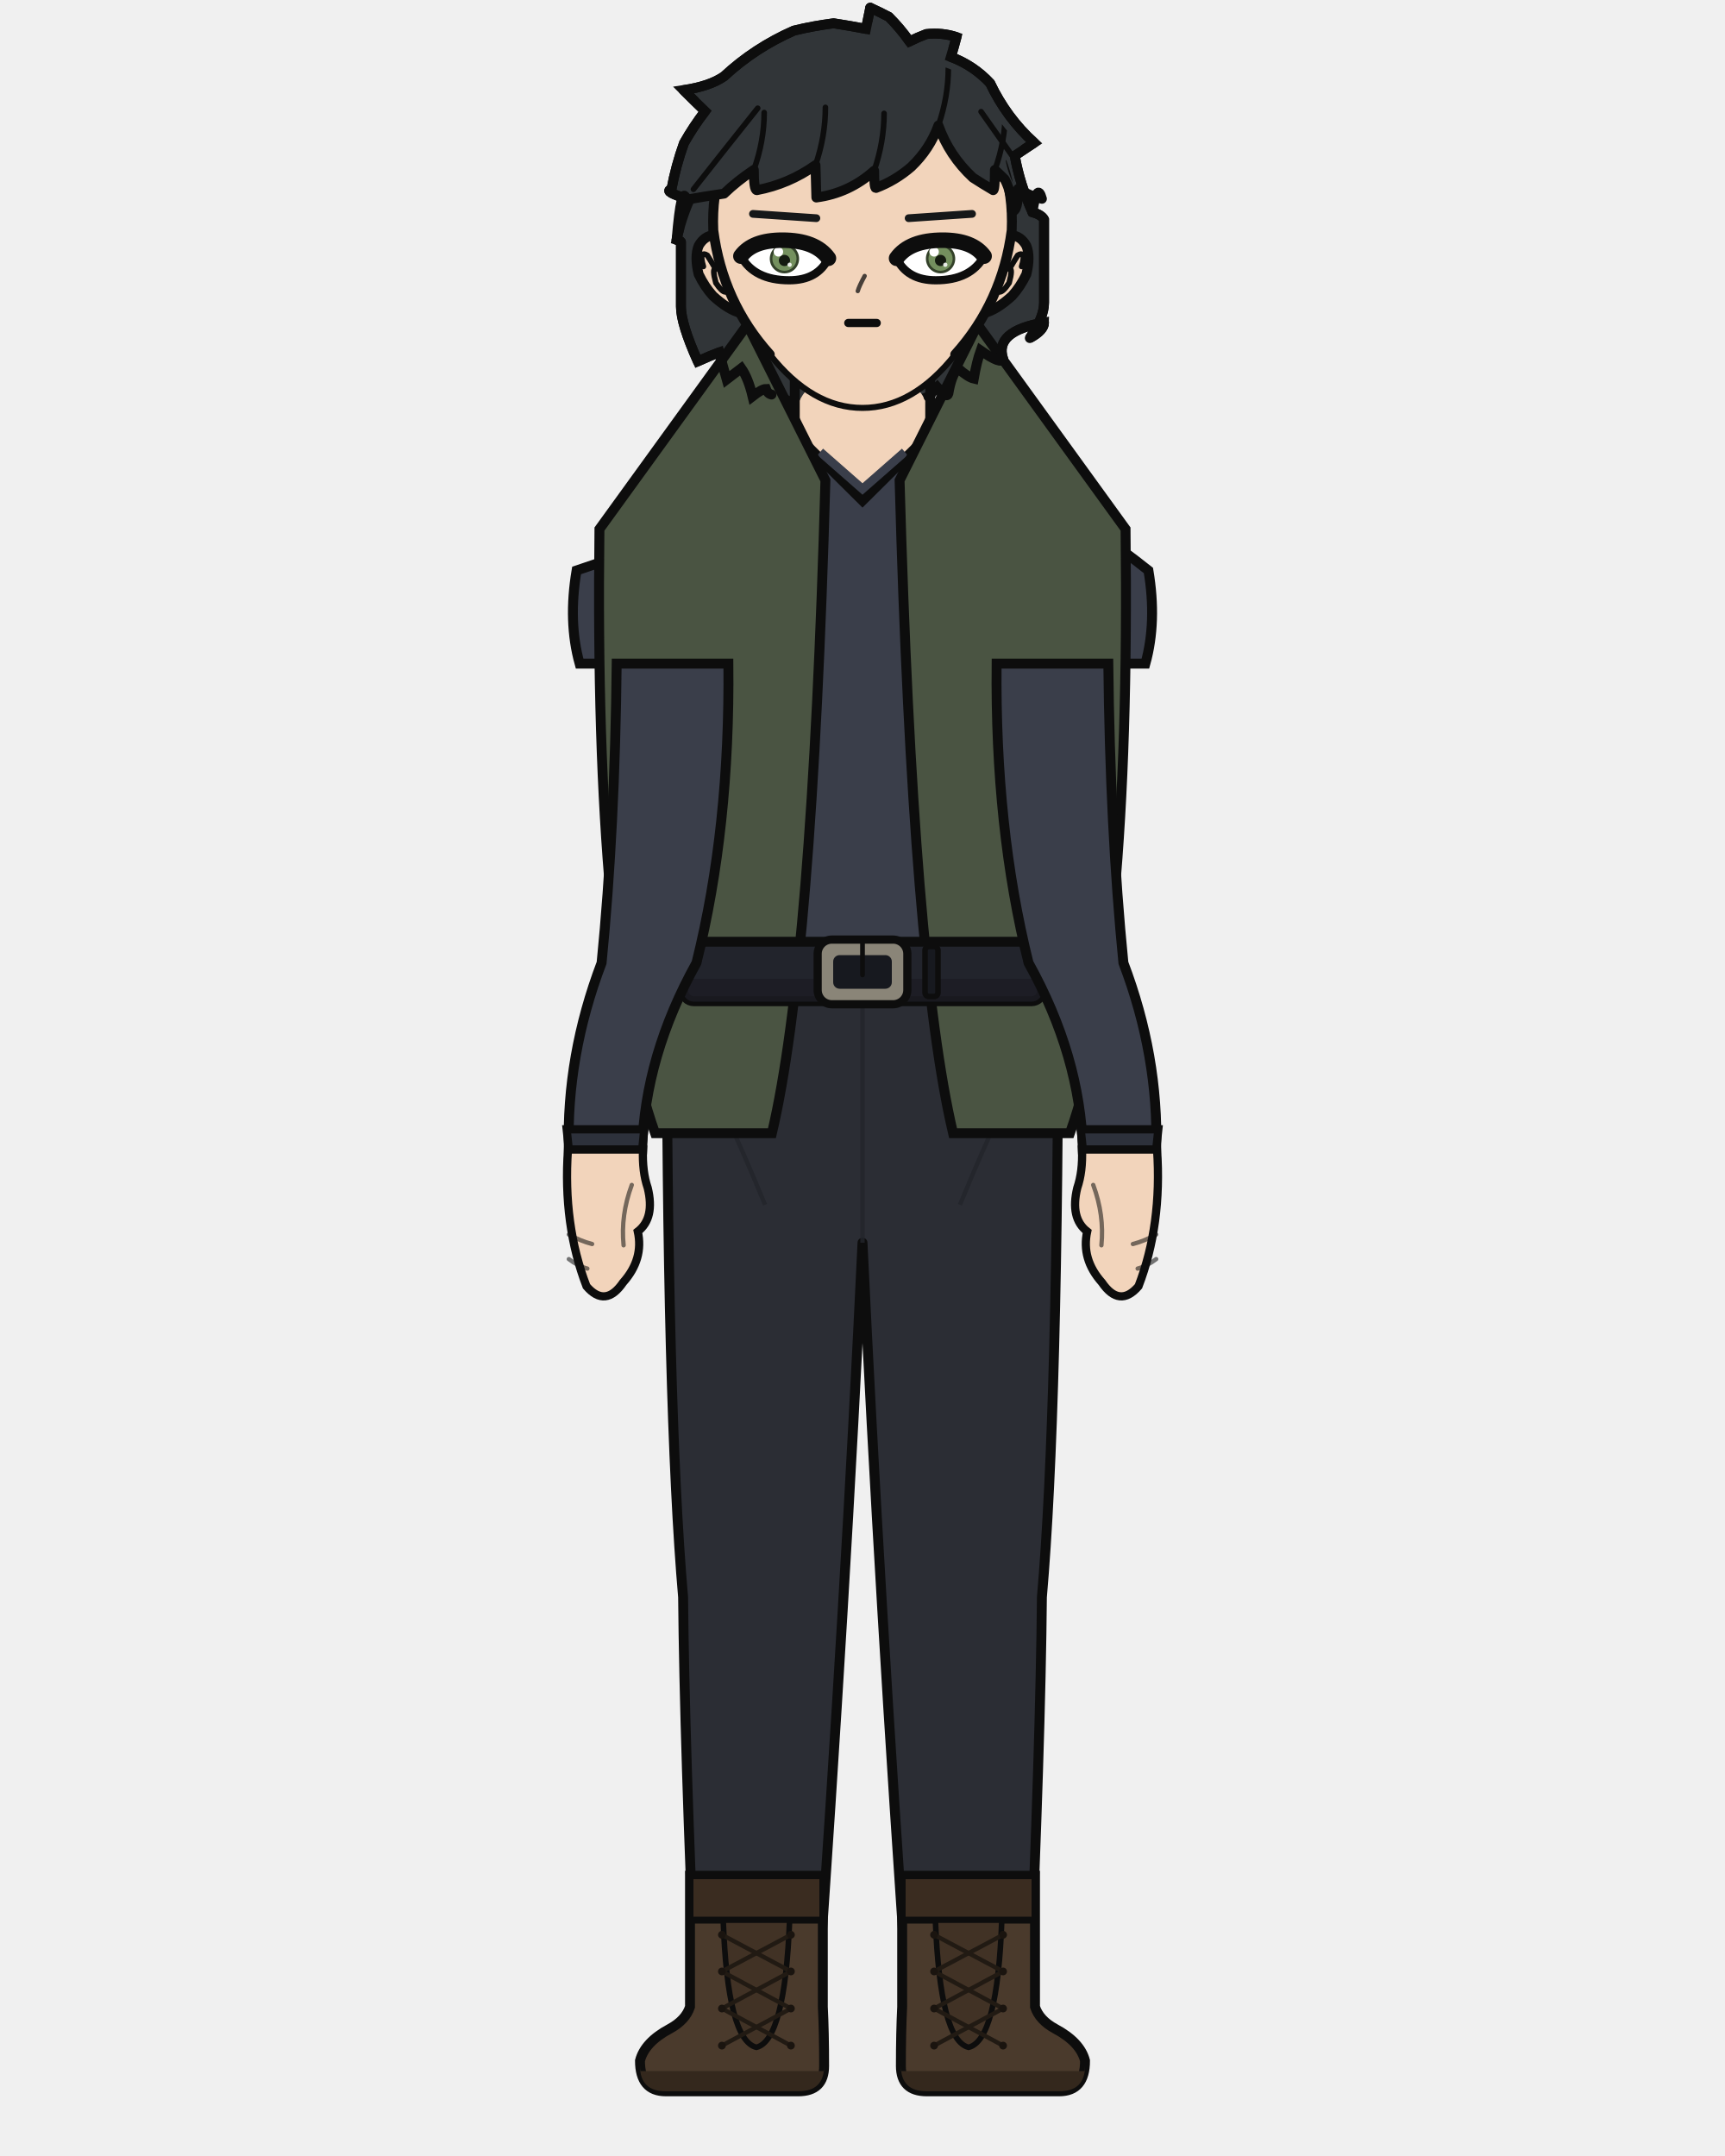
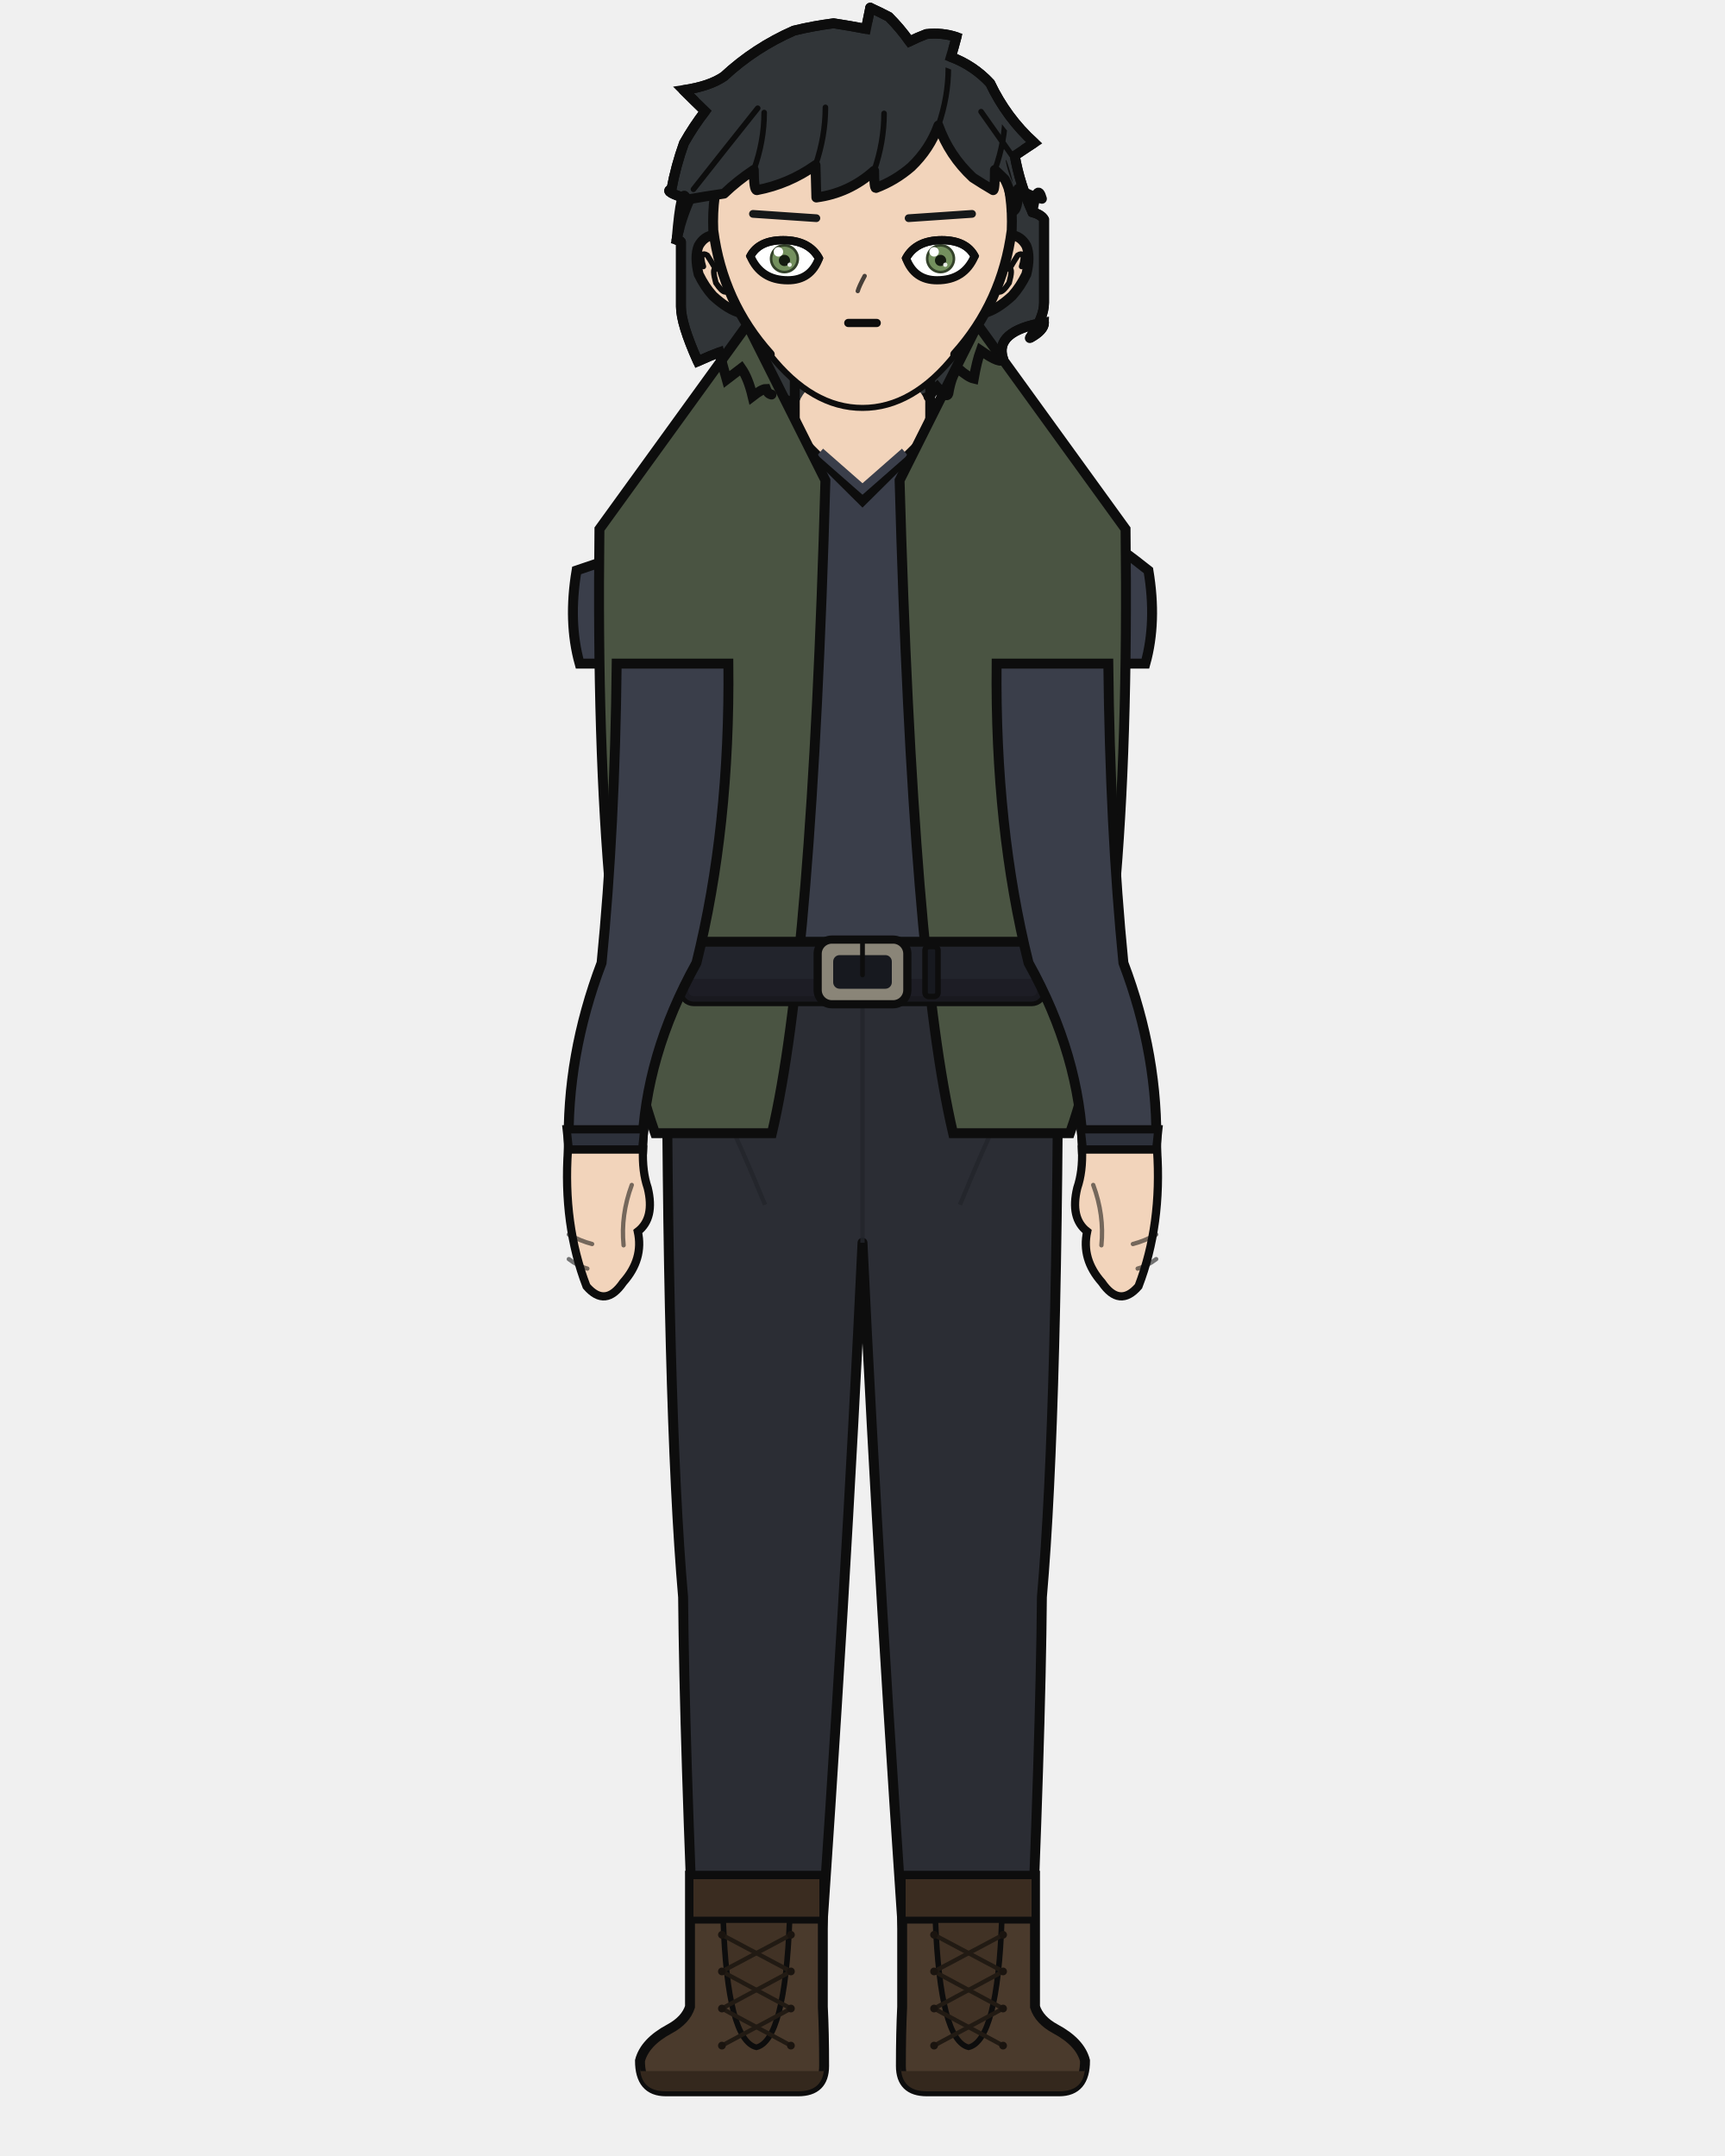
<svg xmlns="http://www.w3.org/2000/svg" width="400" height="500" viewBox="0 0 400 500">
  <defs>
    <clipPath id="hair-front">
      <path d="M 156.9 55.6 Q 158.0 42.3 159.2 46.3 Q 163.7 45.5 167.9 44.9 Q 170.9 42.0 174.8 39.4 Q 174.8 44.1 175.5 44.1 Q 182.9 42.7 189.1 38.3 Q 189.2 42.1 189.3 45.8 Q 196.9 44.8 202.7 39.6 Q 202.7 43.6 203.1 43.6 Q 207.6 41.9 211.3 38.7 Q 215.6 34.6 217.6 29.1 Q 220.1 36.1 225.6 41.2 Q 227.9 42.7 230.3 44.1 Q 230.7 44.1 230.7 39.4 Q 231.9 40.5 233.0 41.6 Q 234.7 44.9 234.7 49.0 Q 236.1 49.0 236.1 43.8 Q 238.7 45.4 241.6 46.1 Q 240.5 42.1 239.4 49.2 Q 234.3 43.4 233.2 37.2 Q 235.3 35.8 237.4 34.3 Q 231.4 28.9 227.8 21.4 Q 224.2 17.4 219.2 15.6 Q 219.9 13.4 220.5 11.3 Q 217.3 10.3 213.9 10.6 Q 212.0 11.4 210.3 12.2 Q 208.3 9.4 205.7 6.8 Q 203.8 5.8 201.7 4.9 Q 201.2 7.2 200.8 9.5 Q 197.3 8.8 193.7 8.3 Q 189.3 8.8 185.0 9.9 Q 176.5 13.6 169.8 19.9 Q 166.7 22.0 161.0 22.9 Q 163.3 25.2 165.7 27.5 Q 163.2 30.8 161.1 34.4 Q 159.3 39.4 158.4 44.5 Q 156.4 44.9 162.3 46.7 Q 160.4 50.9 156.9 55.6 Z" />
    </clipPath>
  </defs>
  <path d="M 178.9 91.5 Q 178.0 91.3 177.6 90.2 Q 176.7 90.2 174.5 91.9 Q 173.5 87.7 171.9 85.4 Q 170.2 86.7 168.5 88.0 Q 167.5 84.5 166.8 81.7 Q 164.9 82.4 161.8 83.8 Q 157.9 75.1 157.9 71.1 Q 157.9 69.7 157.9 66.2 Q 157.9 66.8 157.9 67.4 Q 157.9 61.1 157.9 56.1 Q 157.9 55.9 156.9 55.6 Q 157.9 50.8 159.9 46.3 Q 153.6 44.4 155.7 43.9 Q 156.7 38.5 158.6 33.2 Q 160.8 29.3 163.5 25.8 Q 161.0 23.4 158.5 20.9 Q 164.6 20.0 167.9 17.7 Q 175.0 11.1 184.1 7.1 Q 188.6 6.0 193.3 5.4 Q 197.2 6.0 200.8 6.7 Q 201.3 4.2 201.8 1.8 Q 204.0 2.8 206.1 3.9 Q 208.8 6.6 210.9 9.6 Q 212.7 8.7 214.8 7.9 Q 218.5 7.5 221.8 8.6 Q 221.2 10.9 220.5 13.2 Q 225.8 15.2 229.6 19.3 Q 233.4 27.3 239.8 33.1 Q 237.5 34.6 235.3 36.1 Q 236.5 42.8 239.4 49.2 Q 241.5 49.8 242.1 50.9 Q 242.1 57.9 242.1 67.4 Q 242.1 68.8 242.1 70.2 Q 242.1 73.6 238.8 78.4 Q 242.1 76.6 242.1 74.8 Q 230.5 76.8 232.6 83.2 Q 232.3 84.7 227.4 81.3 Q 226.5 83.8 225.8 87.8 Q 224.5 87.5 222.1 85.4 Q 220.6 87.1 219.9 91.3 Q 219.5 92.5 217.3 89.8 Q 216.3 90.8 215.3 92.0 Q 197.1 99.0 178.9 91.5 Z" fill="#313538" />
  <path d="M 178.9 91.5 Q 178.0 91.3 177.6 90.2 Q 176.7 90.2 174.5 91.9 Q 173.5 87.7 171.9 85.4 Q 170.2 86.7 168.5 88.0 Q 167.5 84.5 166.8 81.7 Q 164.9 82.4 161.8 83.8 Q 157.9 75.1 157.9 71.1 Q 157.9 69.7 157.9 66.2 Q 157.9 66.8 157.9 67.4 Q 157.9 61.1 157.9 56.1 Q 157.9 55.9 156.9 55.6 Q 157.9 50.8 159.9 46.3 Q 153.6 44.4 155.7 43.9 Q 156.7 38.5 158.6 33.2 Q 160.8 29.3 163.5 25.8 Q 161.0 23.4 158.5 20.9 Q 164.6 20.0 167.9 17.7 Q 175.0 11.1 184.1 7.1 Q 188.6 6.0 193.3 5.4 Q 197.2 6.0 200.8 6.7 Q 201.3 4.2 201.8 1.8 Q 204.0 2.8 206.1 3.9 Q 208.8 6.6 210.9 9.6 Q 212.7 8.7 214.8 7.9 Q 218.5 7.5 221.8 8.6 Q 221.2 10.9 220.5 13.2 Q 225.8 15.2 229.6 19.3 Q 233.4 27.3 239.8 33.1 Q 237.5 34.6 235.3 36.1 Q 236.5 42.8 239.4 49.2 Q 241.5 49.8 242.1 50.9 Q 242.1 57.9 242.1 67.4 Q 242.1 68.8 242.1 70.2 Q 242.1 73.6 238.8 78.4 Q 242.1 76.6 242.1 74.8 Q 230.5 76.8 232.6 83.2 Q 232.3 84.7 227.4 81.3 Q 226.5 83.8 225.8 87.8 Q 224.5 87.5 222.1 85.4 Q 220.6 87.1 219.9 91.3 Q 219.5 92.5 217.3 89.8 Q 216.3 90.8 215.3 92.0 Q 197.1 99.0 178.9 91.5 Z" fill="none" stroke="#0d0d0d" stroke-width="2.3" stroke-linecap="round" stroke-linejoin="round" />
  <rect x="184.3" y="86.7" width="31.4" height="34.1" rx="11.0" fill="#f2d4bb" />
  <line x1="184.3" y1="86.7" x2="184.3" y2="120.9" stroke="#0d0d0d" stroke-width="2.3" />
  <line x1="215.7" y1="86.7" x2="215.7" y2="120.9" stroke="#0d0d0d" stroke-width="2.3" />
  <path d="M 154.6 225.3 L 245.4 225.3 Q 245.4 326.9 241.6 370.4 Q 241.3 403.7 238.6 465.4 L 210.6 465.4 Q 203.9 370.4 200.0 288.2 Q 196.1 370.4 189.4 465.4 L 161.4 465.4 Q 158.7 403.7 158.4 370.4 Q 154.6 326.9 154.6 225.3 Z" fill="#2b2d34" stroke="#0d0d0d" stroke-width="2.3" stroke-linejoin="round" />
  <line x1="200.0" y1="232.9" x2="200.0" y2="288.2" stroke="#22242a" stroke-width="1.0" opacity="0.8" />
  <path d="M 156.7 235.4 Q 167.1 254.3 177.4 279.4" fill="none" stroke="#22242a" stroke-width="1.0" opacity="0.8" />
  <path d="M 243.3 235.4 Q 232.9 254.3 222.6 279.4" fill="none" stroke="#22242a" stroke-width="1.0" opacity="0.8" />
  <path d="M 190.8 435.0 L 190.8 465.4 Q 191.1 471.3 191.1 479.1 Q 191.1 485.0 185.1 485.0 L 154.4 485.0 Q 148.4 485.0 148.4 477.9 Q 149.5 473.6 155.3 470.5 Q 159.0 468.5 160.0 465.4 L 160.0 435.0 Z" fill="#4a3a2c" stroke="#0d0d0d" stroke-width="2.3" />
  <path d="M 191.1 480.3 L 148.4 480.3 L 148.4 479.1 Q 148.4 485.0 154.4 485.0 L 185.1 485.0 Q 191.1 485.0 191.1 479.1 Z" fill="#34281d" />
  <rect x="160.0" y="435.0" width="30.8" height="10.3" fill="#3a2c20" stroke="#0d0d0d" stroke-width="1.6" />
  <path d="M 167.7 445.3 L 183.1 445.3 Q 182.0 473.2 175.4 474.8 Q 168.7 473.2 167.7 445.3 Z" fill="#413225" stroke="#0d0d0d" stroke-width="1.3" />
  <line x1="183.4" y1="448.7" x2="167.4" y2="457.2" stroke="#211a13" stroke-width="1.0" stroke-linecap="round" />
  <line x1="167.4" y1="448.7" x2="183.4" y2="457.2" stroke="#211a13" stroke-width="1.0" stroke-linecap="round" />
  <line x1="183.4" y1="457.2" x2="167.4" y2="465.8" stroke="#211a13" stroke-width="1.0" stroke-linecap="round" />
  <line x1="167.4" y1="457.2" x2="183.4" y2="465.8" stroke="#211a13" stroke-width="1.0" stroke-linecap="round" />
  <line x1="183.4" y1="465.8" x2="167.4" y2="474.4" stroke="#211a13" stroke-width="1.0" stroke-linecap="round" />
  <line x1="167.4" y1="465.8" x2="183.4" y2="474.4" stroke="#211a13" stroke-width="1.0" stroke-linecap="round" />
  <circle cx="167.4" cy="448.7" r="0.9" fill="#1a140f" />
  <circle cx="183.4" cy="448.7" r="0.9" fill="#1a140f" />
  <circle cx="167.4" cy="457.2" r="0.9" fill="#1a140f" />
  <circle cx="183.4" cy="457.2" r="0.9" fill="#1a140f" />
  <circle cx="167.4" cy="465.8" r="0.9" fill="#1a140f" />
  <circle cx="183.4" cy="465.8" r="0.9" fill="#1a140f" />
  <circle cx="167.4" cy="474.4" r="0.9" fill="#1a140f" />
  <circle cx="183.4" cy="474.4" r="0.9" fill="#1a140f" />
  <path d="M 209.2 435.0 L 209.2 465.4 Q 208.9 471.3 208.9 479.1 Q 208.9 485.0 214.9 485.0 L 245.6 485.0 Q 251.6 485.0 251.6 477.9 Q 250.5 473.6 244.7 470.5 Q 241.0 468.5 240.0 465.4 L 240.0 435.0 Z" fill="#4a3a2c" stroke="#0d0d0d" stroke-width="2.3" />
  <path d="M 208.9 480.3 L 251.6 480.3 L 251.6 479.1 Q 251.6 485.0 245.6 485.0 L 214.9 485.0 Q 208.9 485.0 208.9 479.1 Z" fill="#34281d" />
  <rect x="209.2" y="435.0" width="30.8" height="10.3" fill="#3a2c20" stroke="#0d0d0d" stroke-width="1.6" />
  <path d="M 216.9 445.3 L 232.3 445.3 Q 231.3 473.2 224.6 474.8 Q 218.0 473.2 216.9 445.3 Z" fill="#413225" stroke="#0d0d0d" stroke-width="1.3" />
  <line x1="232.6" y1="448.7" x2="216.6" y2="457.2" stroke="#211a13" stroke-width="1.0" stroke-linecap="round" />
  <line x1="216.6" y1="448.7" x2="232.6" y2="457.2" stroke="#211a13" stroke-width="1.0" stroke-linecap="round" />
  <line x1="232.6" y1="457.2" x2="216.6" y2="465.8" stroke="#211a13" stroke-width="1.0" stroke-linecap="round" />
  <line x1="216.6" y1="457.2" x2="232.6" y2="465.8" stroke="#211a13" stroke-width="1.0" stroke-linecap="round" />
  <line x1="232.6" y1="465.8" x2="216.6" y2="474.4" stroke="#211a13" stroke-width="1.0" stroke-linecap="round" />
  <line x1="216.6" y1="465.8" x2="232.6" y2="474.4" stroke="#211a13" stroke-width="1.0" stroke-linecap="round" />
  <circle cx="216.6" cy="448.7" r="0.9" fill="#1a140f" />
  <circle cx="232.6" cy="448.7" r="0.9" fill="#1a140f" />
  <circle cx="216.6" cy="457.2" r="0.9" fill="#1a140f" />
  <circle cx="232.6" cy="457.2" r="0.9" fill="#1a140f" />
  <circle cx="216.6" cy="465.8" r="0.9" fill="#1a140f" />
  <circle cx="232.6" cy="465.8" r="0.9" fill="#1a140f" />
  <circle cx="216.6" cy="474.4" r="0.9" fill="#1a140f" />
  <circle cx="232.6" cy="474.4" r="0.9" fill="#1a140f" />
  <path d="M 187.4 103.6 Q 166.9 121.4 133.7 132.3 Q 131.7 144.2 134.4 153.9 L 156.5 153.9 Q 156.5 192.0 159.6 223.3 Q 159.2 224.4 159.2 225.3 L 240.8 225.3 Q 240.8 224.4 240.4 223.3 Q 243.5 192.0 243.5 153.9 L 265.6 153.9 Q 268.3 144.2 266.3 132.3 Q 241.1 112.2 212.6 103.6 L 200.0 116.1 Z" fill="#3a3e4a" stroke="#0d0d0d" stroke-width="2.3" />
  <path d="M 190.2 104.8 L 200.0 113.4 L 209.8 104.8" fill="none" stroke="#3a3e4a" stroke-width="2.0" />
  <path d="M 191.4 111.4 L 173.3 75.3 L 139.0 122.7 Q 137.8 223.3 151.9 262.8 L 179.0 262.8 Q 188.3 223.3 191.4 111.4 Z" fill="#4a5442" stroke="#0d0d0d" stroke-width="2.3" />
  <path d="M 208.6 111.4 L 226.7 75.3 L 261.0 122.7 Q 262.2 223.3 248.1 262.8 L 221.0 262.8 Q 211.7 223.3 208.6 111.4 Z" fill="#4a5442" stroke="#0d0d0d" stroke-width="2.3" />
  <rect x="158.4" y="218.4" width="83.3" height="13.8" rx="2.5" fill="#22242c" stroke="#0d0d0d" stroke-width="2.3" />
  <rect x="158.4" y="227.0" width="83.3" height="5.3" rx="2.5" fill="#1b1c23" opacity="0.8" />
  <rect x="189.6" y="217.9" width="20.8" height="15.0" rx="3.3" fill="#8a8578" stroke="#0d0d0d" stroke-width="1.9" />
  <rect x="193.2" y="221.5" width="13.6" height="7.8" rx="1.5" fill="#17191f" />
  <line x1="200.0" y1="217.9" x2="200.0" y2="226.1" stroke="#0d0d0d" stroke-width="1.1" stroke-linecap="round" />
  <rect x="214.5" y="219.5" width="3.0" height="11.6" rx="0.9" fill="#17191f" stroke="#0d0d0d" stroke-width="1.3" />
  <path d="M 168.9 153.9 L 143.0 153.9 Q 142.6 192.0 139.5 223.3 Q 131.3 244.9 131.9 266.6 L 148.9 266.6 Q 149.5 244.9 161.5 223.3 Q 169.3 192.0 168.9 153.9 Z" fill="#3a3e4a" stroke="#0d0d0d" stroke-width="2.3" />
  <path d="M 131.4 261.9 L 149.4 261.9 L 148.9 266.6 L 131.9 266.6 Z" fill="#2d313b" stroke="#0d0d0d" stroke-width="1.9" />
  <path d="M 131.7 266.6 Q 130.5 284.0 136.0 298.3 Q 140.4 303.4 144.5 297.4 Q 149.3 292.0 147.9 285.6 Q 151.9 282.5 150.2 275.5 Q 148.9 271.7 149.1 266.6 Z" fill="#f2d4bb" stroke="#0d0d0d" stroke-width="1.9" />
  <path d="M 146.5 274.8 Q 143.9 281.8 144.6 288.8" fill="none" stroke="#0d0d0d" stroke-width="1.0" opacity="0.55" stroke-linecap="round" />
  <path d="M 131.9 286.3 Q 134.6 287.8 137.3 288.5" fill="none" stroke="#0d0d0d" stroke-width="1.0" opacity="0.55" stroke-linecap="round" />
  <path d="M 131.9 292.0 Q 134.0 293.6 136.2 294.2" fill="none" stroke="#0d0d0d" stroke-width="1.0" opacity="0.55" stroke-linecap="round" />
  <path d="M 231.1 153.9 L 257.0 153.9 Q 257.4 192.0 260.5 223.3 Q 268.7 244.9 268.1 266.6 L 251.1 266.6 Q 250.5 244.9 238.5 223.3 Q 230.7 192.0 231.1 153.9 Z" fill="#3a3e4a" stroke="#0d0d0d" stroke-width="2.3" />
  <path d="M 250.6 261.9 L 268.6 261.9 L 268.1 266.6 L 251.1 266.6 Z" fill="#2d313b" stroke="#0d0d0d" stroke-width="1.9" />
  <path d="M 268.3 266.6 Q 269.5 284.0 264.0 298.3 Q 259.6 303.4 255.5 297.4 Q 250.7 292.0 252.1 285.6 Q 248.1 282.5 249.8 275.5 Q 251.1 271.7 250.9 266.6 Z" fill="#f2d4bb" stroke="#0d0d0d" stroke-width="1.9" />
  <path d="M 253.5 274.8 Q 256.1 281.8 255.4 288.8" fill="none" stroke="#0d0d0d" stroke-width="1.0" opacity="0.55" stroke-linecap="round" />
  <path d="M 268.1 286.3 Q 265.4 287.8 262.7 288.5" fill="none" stroke="#0d0d0d" stroke-width="1.0" opacity="0.55" stroke-linecap="round" />
  <path d="M 268.1 292.0 Q 266.0 293.6 263.8 294.2" fill="none" stroke="#0d0d0d" stroke-width="1.0" opacity="0.55" stroke-linecap="round" />
  <path d="M 165.6 54.5 Q 163.3 54.7 162.0 57.0 Q 161.0 59.5 162.0 63.6 Q 163.4 66.5 165.3 68.6 Q 168.9 71.9 171.8 72.6 Z" fill="#f2d4bb" />
  <path d="M 165.6 54.5 Q 163.3 54.7 162.0 57.0 Q 161.0 59.5 162.0 63.6 Q 163.4 66.5 165.3 68.6 Q 168.9 71.9 171.8 72.6" fill="none" stroke="#0d0d0d" stroke-width="2.3" stroke-linecap="round" />
  <path d="M 163.1 61.8 Q 162.5 59.8 162.8 59.1 Q 163.2 58.7 164.0 59.2 Q 164.9 60.6 165.9 62.3 Q 165.1 62.3 166.0 65.6 Q 167.4 67.7 168.2 67.7" fill="none" stroke="#0d0d0d" stroke-width="1.3" stroke-linecap="round" />
  <path d="M 234.4 54.5 Q 236.7 54.7 238.0 57.0 Q 239.0 59.5 238.0 63.6 Q 236.6 66.5 234.7 68.6 Q 231.1 71.9 228.2 72.6 Z" fill="#f2d4bb" />
  <path d="M 234.4 54.5 Q 236.7 54.7 238.0 57.0 Q 239.0 59.5 238.0 63.6 Q 236.6 66.5 234.7 68.6 Q 231.1 71.9 228.2 72.6" fill="none" stroke="#0d0d0d" stroke-width="2.3" stroke-linecap="round" />
  <path d="M 236.9 61.8 Q 237.5 59.8 237.2 59.1 Q 236.8 58.7 236.0 59.2 Q 235.1 60.6 234.1 62.3 Q 234.9 62.3 234.0 65.6 Q 232.6 67.7 231.8 67.7" fill="none" stroke="#0d0d0d" stroke-width="1.3" stroke-linecap="round" />
  <path d="M 200.0 14.1 Q 214.6 14.1 225.0 25.6 Q 235.3 37.1 234.6 53.4 Q 232.4 70.1 221.5 82.2 Q 211.7 94.6 200.0 94.6 Q 188.3 94.6 178.5 82.2 Q 167.6 70.1 165.4 53.4 Q 164.7 37.1 175.0 25.6 Q 185.4 14.1 200.0 14.1 Z" fill="#f2d4bb" />
  <path d="M 178.5 82.2 Q 167.6 70.1 165.4 53.4 Q 164.7 37.1 175.0 25.6 Q 185.4 14.1 200.0 14.1 Q 214.6 14.1 225.0 25.6 Q 235.3 37.1 234.6 53.4 Q 232.4 70.1 221.5 82.2" fill="none" stroke="#0d0d0d" stroke-width="2.3" stroke-linecap="round" />
  <path d="M 221.5 82.2 Q 211.7 94.6 200.0 94.6 Q 188.3 94.6 178.5 82.2" fill="none" stroke="#0d0d0d" stroke-width="1.4" stroke-linecap="round" />
  <line x1="189.3" y1="50.6" x2="174.6" y2="49.6" stroke="#161819" stroke-width="1.8" stroke-linecap="round" />
  <defs>
    <clipPath id="eye-l">
-       <path d="M 192.1 59.9 Q 189.1 55.7 181.4 55.7 Q 174.5 55.7 171.8 59.4 Q 174.9 65.0 183.0 65.0 Q 189.6 65.0 192.1 59.9 Z" />
+       <path d="M 189.9 59.9 Q 187.6 55.7 181.6 55.7 Q 176.0 55.7 174.0 59.4 Q 176.4 65.0 182.7 65.0 Q 188.0 65.0 189.9 59.9 Z" />
    </clipPath>
  </defs>
-   <path d="M 192.1 59.9 Q 189.1 55.7 181.4 55.7 Q 174.5 55.7 171.8 59.4 Q 174.9 65.0 183.0 65.0 Q 189.6 65.0 192.1 59.9 Z" fill="white" stroke="#0d0d0d" stroke-width="1.9" />
+   <path d="M 189.9 59.9 Q 187.6 55.7 181.6 55.7 Q 176.0 55.7 174.0 59.4 Q 176.4 65.0 182.7 65.0 Q 188.0 65.0 189.9 59.9 Z" fill="white" stroke="#0d0d0d" stroke-width="1.9" />
  <g clip-path="url(#eye-l)">
    <circle cx="181.9" cy="60.0" r="3.4" fill="#334129" />
    <circle cx="181.9" cy="60.0" r="2.8" fill="#74905e" />
    <circle cx="181.9" cy="60.4" r="1.3" fill="#141a10" />
    <circle cx="180.5" cy="58.4" r="1.1" fill="white" />
    <circle cx="183.1" cy="61.4" r="0.5" fill="white" opacity="0.85" />
  </g>
-   <path d="M 192.1 59.9 Q 189.1 55.7 181.4 55.7 Q 174.5 55.7 171.8 59.4" fill="none" stroke="#0d0d0d" stroke-width="3.6" stroke-linecap="round" />
+   <path d="M 189.9 59.9 Q 187.6 55.7 181.6 55.7 Q 176.0 55.7 174.0 59.4" fill="none" stroke="#0d0d0d" stroke-width="1.9" stroke-linecap="round" />
  <line x1="210.7" y1="50.6" x2="225.4" y2="49.6" stroke="#161819" stroke-width="1.8" stroke-linecap="round" />
  <defs>
    <clipPath id="eye-r">
-       <path d="M 207.9 59.9 Q 210.9 55.7 218.6 55.7 Q 225.5 55.7 228.2 59.4 Q 225.1 65.0 217.0 65.0 Q 210.4 65.0 207.9 59.9 Z" />
+       <path d="M 210.1 59.9 Q 212.4 55.7 218.4 55.7 Q 224.0 55.7 226.0 59.4 Q 223.6 65.0 217.3 65.0 Q 212.0 65.0 210.1 59.9 Z" />
    </clipPath>
  </defs>
-   <path d="M 207.9 59.9 Q 210.9 55.7 218.6 55.7 Q 225.5 55.7 228.2 59.4 Q 225.1 65.0 217.0 65.0 Q 210.4 65.0 207.9 59.9 Z" fill="white" stroke="#0d0d0d" stroke-width="1.9" />
+   <path d="M 210.1 59.9 Q 212.4 55.7 218.4 55.7 Q 224.0 55.7 226.0 59.4 Q 223.6 65.0 217.3 65.0 Q 212.0 65.0 210.1 59.9 Z" fill="white" stroke="#0d0d0d" stroke-width="1.9" />
  <g clip-path="url(#eye-r)">
    <circle cx="218.1" cy="60.0" r="3.4" fill="#334129" />
    <circle cx="218.1" cy="60.0" r="2.8" fill="#74905e" />
    <circle cx="218.1" cy="60.4" r="1.3" fill="#141a10" />
    <circle cx="216.6" cy="58.4" r="1.1" fill="white" />
    <circle cx="219.2" cy="61.4" r="0.5" fill="white" opacity="0.85" />
  </g>
-   <path d="M 207.9 59.9 Q 210.9 55.7 218.6 55.7 Q 225.5 55.7 228.2 59.4" fill="none" stroke="#0d0d0d" stroke-width="3.6" stroke-linecap="round" />
+   <path d="M 210.1 59.9 Q 212.4 55.7 218.4 55.7 Q 224.0 55.7 226.0 59.4" fill="none" stroke="#0d0d0d" stroke-width="1.9" stroke-linecap="round" />
  <path d="M 200.5 64.0 Q 199.2 66.4 198.9 67.5" fill="none" stroke="#0d0d0d" stroke-width="1.0" opacity="0.75" stroke-linecap="round" />
  <path d="M 196.7 74.9 Q 200.0 74.9 203.3 74.9" fill="none" stroke="#0d0d0d" stroke-width="1.9" stroke-linecap="round" />
  <path d="M 156.9 55.6 Q 158.0 42.3 159.2 46.3 Q 163.7 45.5 167.9 44.9 Q 170.9 42.0 174.8 39.4 Q 174.8 44.1 175.5 44.1 Q 182.9 42.7 189.1 38.3 Q 189.2 42.1 189.3 45.8 Q 196.9 44.8 202.7 39.6 Q 202.7 43.6 203.1 43.6 Q 207.6 41.9 211.3 38.7 Q 215.6 34.6 217.6 29.1 Q 220.1 36.1 225.6 41.2 Q 227.9 42.7 230.3 44.1 Q 230.7 44.1 230.7 39.4 Q 231.9 40.5 233.0 41.6 Q 234.7 44.9 234.7 49.0 Q 236.1 49.0 236.1 43.8 Q 238.7 45.4 241.6 46.1 Q 240.5 42.1 239.4 49.2 Q 234.3 43.4 233.2 37.2 Q 235.3 35.8 237.4 34.3 Q 231.4 28.9 227.8 21.4 Q 224.2 17.4 219.2 15.6 Q 219.9 13.4 220.5 11.3 Q 217.3 10.3 213.9 10.6 Q 212.0 11.4 210.3 12.2 Q 208.3 9.4 205.7 6.8 Q 203.8 5.8 201.7 4.9 Q 201.2 7.2 200.8 9.5 Q 197.3 8.8 193.7 8.3 Q 189.3 8.8 185.0 9.9 Q 176.5 13.6 169.8 19.9 Q 166.7 22.0 161.0 22.9 Q 163.3 25.2 165.7 27.5 Q 163.2 30.8 161.1 34.4 Q 159.3 39.4 158.4 44.5 Q 156.4 44.9 162.3 46.7 Q 160.4 50.9 156.9 55.6 Z" fill="#313538" />
  <path d="M 156.9 55.6 Q 158.0 42.3 159.2 46.3 Q 163.7 45.5 167.9 44.9 Q 170.9 42.0 174.8 39.4 Q 174.8 44.1 175.5 44.1 Q 182.9 42.7 189.1 38.3 Q 189.2 42.1 189.3 45.8 Q 196.9 44.8 202.7 39.6 Q 202.7 43.6 203.1 43.6 Q 207.6 41.9 211.3 38.7 Q 215.6 34.6 217.6 29.1 Q 220.1 36.1 225.6 41.2 Q 227.9 42.7 230.3 44.1 Q 230.7 44.1 230.7 39.4 Q 231.9 40.5 233.0 41.6 Q 234.7 44.9 234.7 49.0 Q 236.1 49.0 236.1 43.8 Q 238.7 45.4 241.6 46.1 Q 240.5 42.1 239.4 49.2" fill="none" stroke="#0d0d0d" stroke-width="2.3" stroke-linecap="round" stroke-linejoin="round" />
  <path d="M 215.3 92.0 Q 216.3 90.8 217.3 89.8 Q 219.5 92.5 219.9 91.3 Q 220.6 87.1 222.1 85.4 Q 224.5 87.5 225.8 87.8 Q 226.5 83.8 227.4 81.3 Q 232.3 84.7 232.6 83.2 Q 230.5 76.8 242.1 74.8 Q 242.1 76.6 238.8 78.4 Q 242.1 73.6 242.1 70.2 Q 242.1 68.8 242.1 67.4 Q 242.1 57.9 242.1 50.9 Q 241.5 49.8 239.4 49.2 Q 236.5 42.8 235.3 36.1 Q 237.5 34.6 239.8 33.1 Q 233.4 27.3 229.6 19.3 Q 225.8 15.2 220.5 13.2 Q 221.2 10.9 221.8 8.6 Q 218.5 7.5 214.8 7.9 Q 212.7 8.7 210.9 9.6 Q 208.8 6.6 206.1 3.9 Q 204.0 2.8 201.8 1.8" fill="none" stroke="#0d0d0d" stroke-width="2.3" stroke-linecap="round" />
  <path d="M 178.9 91.5 Q 178.0 91.3 177.6 90.2 Q 176.7 90.2 174.5 91.9 Q 173.5 87.7 171.9 85.4 Q 170.2 86.7 168.5 88.0 Q 167.5 84.5 166.8 81.7 Q 164.9 82.4 161.8 83.8 Q 157.9 75.1 157.9 71.1 Q 157.9 69.7 157.9 66.2 Q 157.9 66.8 157.9 67.4 Q 157.9 61.1 157.9 56.1 Q 157.9 55.9 156.9 55.6 Q 157.9 50.8 159.9 46.3 Q 153.6 44.4 155.7 43.9 Q 156.7 38.5 158.6 33.2 Q 160.8 29.3 163.5 25.8 Q 161.0 23.4 158.5 20.9 Q 164.6 20.0 167.9 17.7 Q 175.0 11.1 184.1 7.1 Q 188.6 6.0 193.3 5.4 Q 197.2 6.0 200.8 6.7 Q 201.3 4.2 201.8 1.8" fill="none" stroke="#0d0d0d" stroke-width="2.3" stroke-linecap="round" />
  <path d="M 174.8 39.4 Q 177.2 32.7 177.2 26.1" fill="none" stroke="#0d0d0d" stroke-width="1.3" stroke-linecap="round" clip-path="url(#hair-front)" />
  <path d="M 189.1 38.3 Q 191.4 31.6 191.4 24.9" fill="none" stroke="#0d0d0d" stroke-width="1.3" stroke-linecap="round" clip-path="url(#hair-front)" />
  <path d="M 202.7 39.6 Q 205.0 32.9 205.0 26.3" fill="none" stroke="#0d0d0d" stroke-width="1.3" stroke-linecap="round" clip-path="url(#hair-front)" />
  <path d="M 217.6 29.1 Q 219.9 22.4 219.9 15.8" fill="none" stroke="#0d0d0d" stroke-width="1.3" stroke-linecap="round" clip-path="url(#hair-front)" />
  <path d="M 230.7 39.4 Q 233.1 32.7 233.1 26.1" fill="none" stroke="#0d0d0d" stroke-width="1.3" stroke-linecap="round" clip-path="url(#hair-front)" />
  <path d="M 236.1 43.8 Q 238.4 37.2 238.4 30.5" fill="none" stroke="#0d0d0d" stroke-width="1.3" stroke-linecap="round" clip-path="url(#hair-front)" />
  <path d="M 175.7 25.1 Q 168.2 34.5 160.8 43.9" fill="none" stroke="#0d0d0d" stroke-width="1.3" stroke-linecap="round" clip-path="url(#hair-front)" />
  <path d="M 227.5 25.9 Q 234.1 35.3 240.8 44.7" fill="none" stroke="#0d0d0d" stroke-width="1.3" stroke-linecap="round" clip-path="url(#hair-front)" />
</svg>
